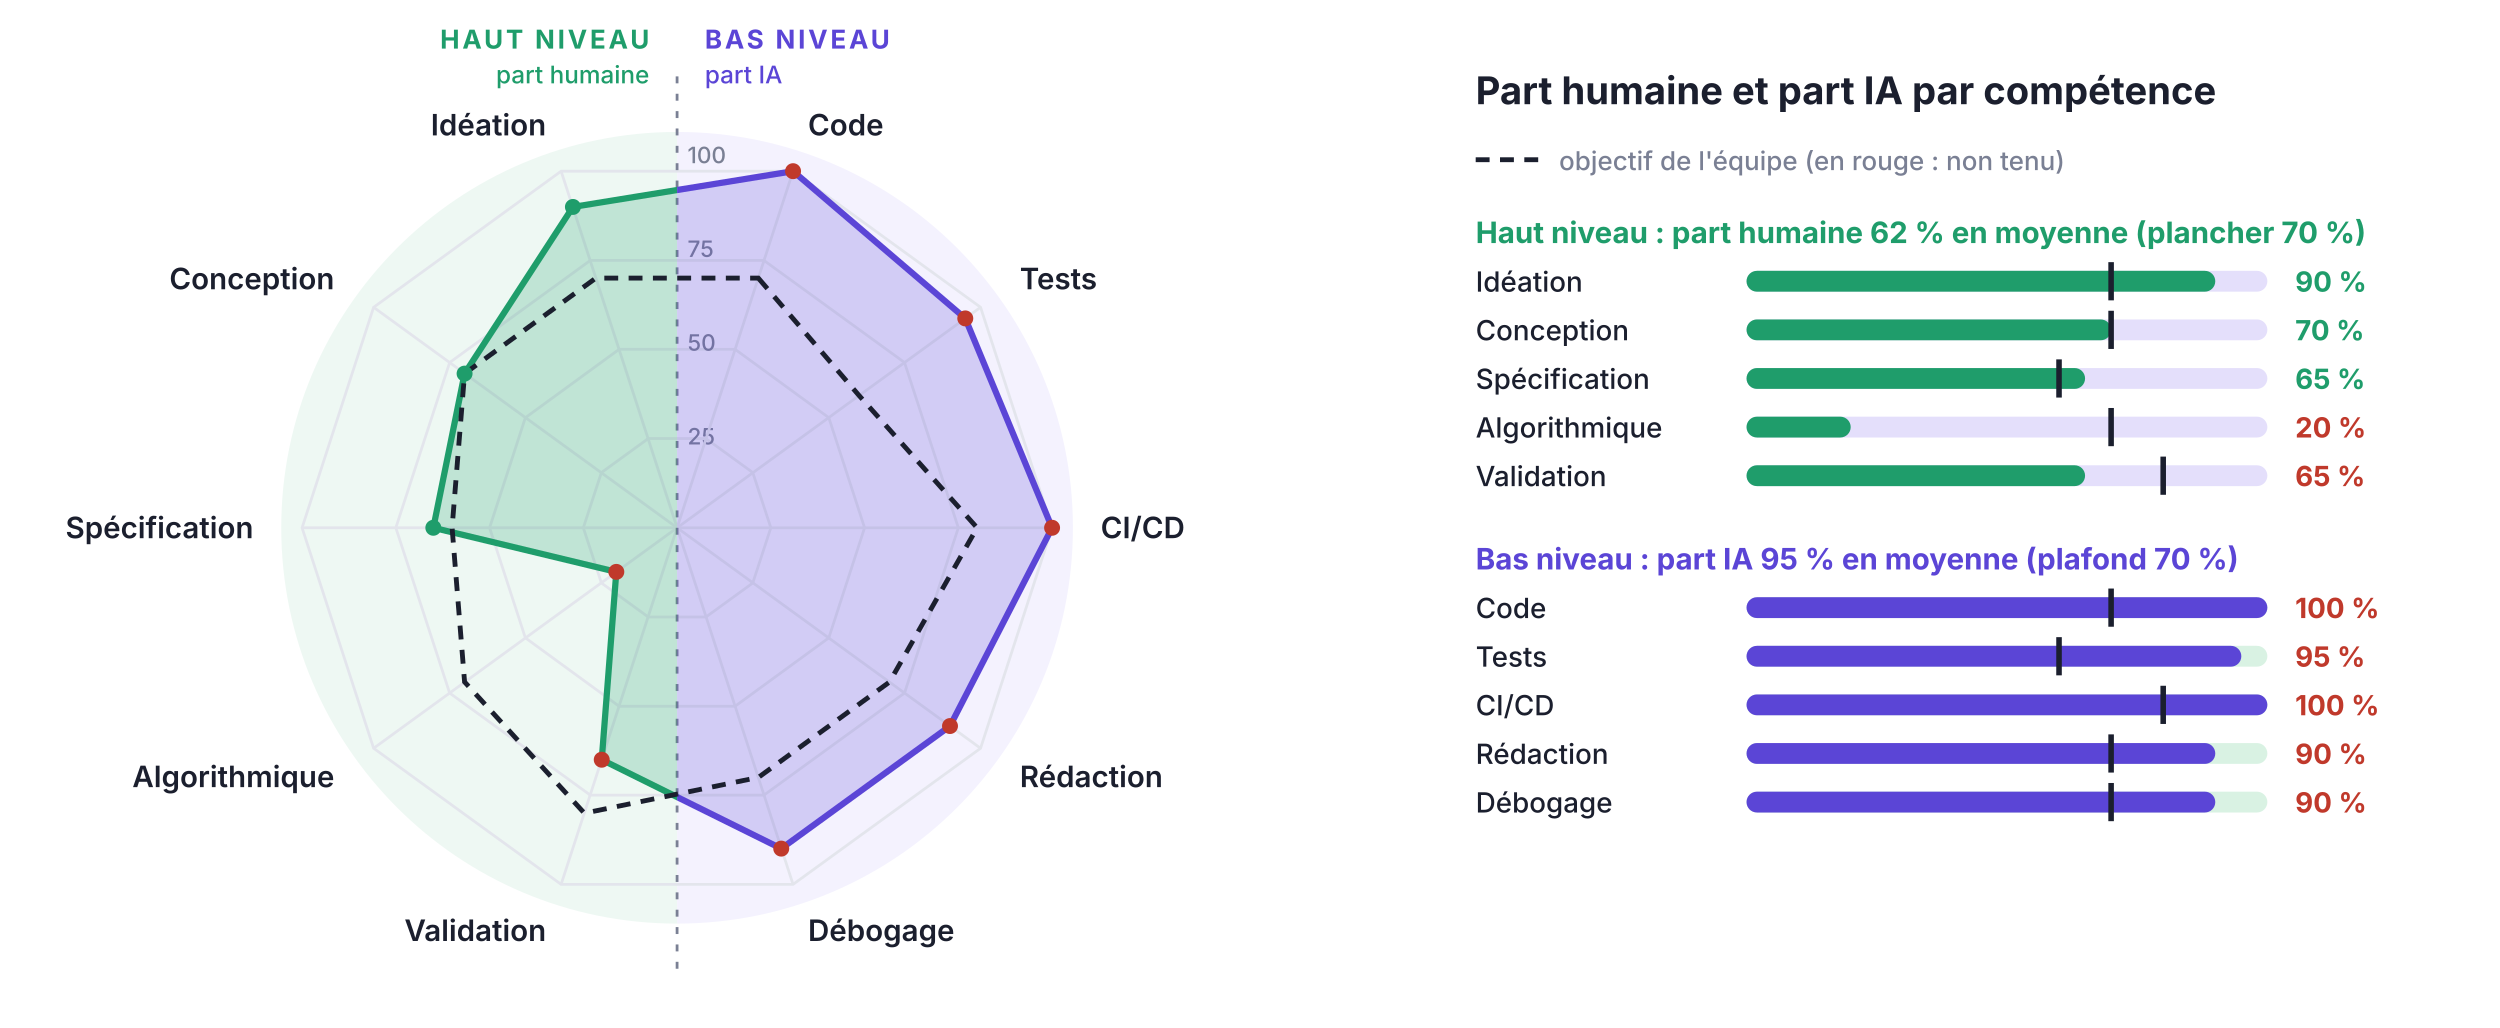
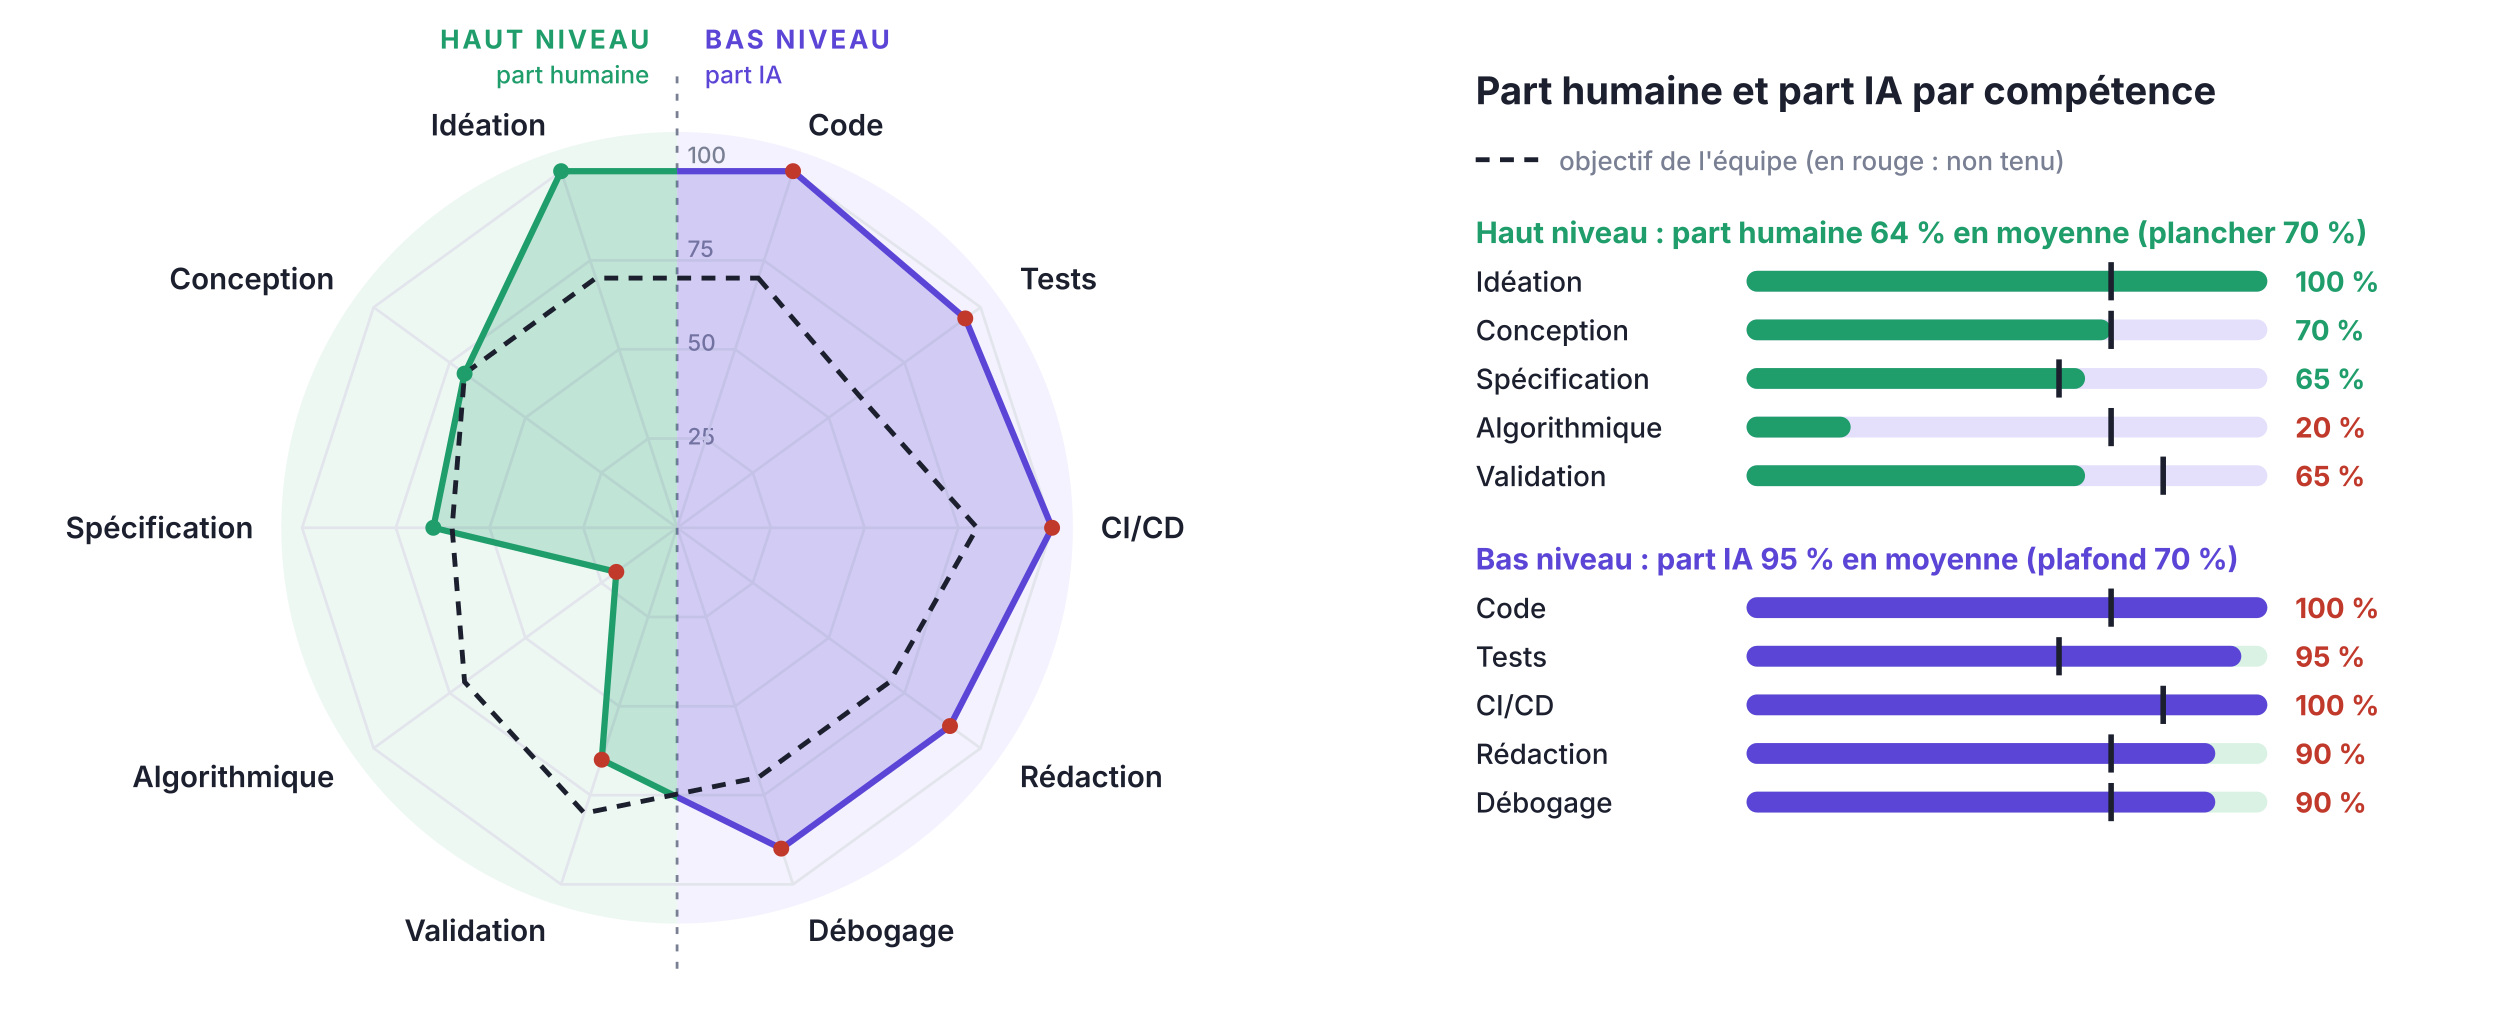
<svg xmlns="http://www.w3.org/2000/svg" viewBox="0 0 720 296" width="720" height="296">
  <defs>
    <clipPath id="moitie-haut">
      <rect x="0" y="0" width="195" height="296" />
    </clipPath>
    <clipPath id="moitie-bas">
      <rect x="195" y="0" width="720" height="296" />
    </clipPath>
  </defs>
  <path d="M195,38 A114,114 0 0 1 195,266 Z" fill="#f4f2fe" />
  <path d="M195,38 A114,114 0 0 0 195,266 Z" fill="#eef8f3" />
  <polygon points="203.3,126.3 216.8,136.1 222.0,152.0 216.8,167.9 203.3,177.7 186.7,177.7 173.2,167.9 168.0,152.0 173.2,136.1 186.7,126.3" fill="none" stroke="#e3e5ec" stroke-width="0.8" />
  <text x="198.0" y="128.0" font-family="Inter, 'Helvetica Neue', Helvetica, Arial, sans-serif" font-size="6.5" font-weight="500" fill="#7a8094" text-anchor="start">25</text>
  <polygon points="211.7,100.6 238.7,120.3 249.0,152.0 238.7,183.7 211.7,203.4 178.3,203.4 151.3,183.7 141.0,152.0 151.3,120.3 178.3,100.6" fill="none" stroke="#e3e5ec" stroke-width="0.8" />
  <text x="198.0" y="101.0" font-family="Inter, 'Helvetica Neue', Helvetica, Arial, sans-serif" font-size="6.5" font-weight="500" fill="#7a8094" text-anchor="start">50</text>
  <polygon points="220.0,75.0 260.5,104.4 276.0,152.0 260.5,199.6 220.0,229.0 170.0,229.0 129.5,199.6 114.0,152.0 129.5,104.4 170.0,75.0" fill="none" stroke="#e3e5ec" stroke-width="0.8" />
  <text x="198.0" y="74.0" font-family="Inter, 'Helvetica Neue', Helvetica, Arial, sans-serif" font-size="6.5" font-weight="500" fill="#7a8094" text-anchor="start">75</text>
  <polygon points="228.4,49.3 282.4,88.5 303.0,152.0 282.4,215.5 228.4,254.7 161.6,254.7 107.6,215.5 87.0,152.0 107.6,88.5 161.6,49.3" fill="none" stroke="#e3e5ec" stroke-width="0.8" />
  <text x="198.0" y="47.0" font-family="Inter, 'Helvetica Neue', Helvetica, Arial, sans-serif" font-size="6.5" font-weight="500" fill="#7a8094" text-anchor="start">100</text>
  <line x1="195" y1="152" x2="228.4" y2="49.3" stroke="#e3e5ec" stroke-width="0.8" />
  <text x="232.7" y="39.0" font-family="Inter, 'Helvetica Neue', Helvetica, Arial, sans-serif" font-size="8.5" font-weight="600" fill="#1b1f2e" text-anchor="start">Code</text>
  <line x1="195" y1="152" x2="282.4" y2="88.5" stroke="#e3e5ec" stroke-width="0.8" />
  <text x="293.7" y="83.3" font-family="Inter, 'Helvetica Neue', Helvetica, Arial, sans-serif" font-size="8.5" font-weight="600" fill="#1b1f2e" text-anchor="start">Tests</text>
  <line x1="195" y1="152" x2="303.0" y2="152.0" stroke="#e3e5ec" stroke-width="0.8" />
  <text x="317.0" y="155.0" font-family="Inter, 'Helvetica Neue', Helvetica, Arial, sans-serif" font-size="8.5" font-weight="600" fill="#1b1f2e" text-anchor="start">CI/CD</text>
  <line x1="195" y1="152" x2="282.4" y2="215.5" stroke="#e3e5ec" stroke-width="0.8" />
  <text x="293.7" y="226.7" font-family="Inter, 'Helvetica Neue', Helvetica, Arial, sans-serif" font-size="8.5" font-weight="600" fill="#1b1f2e" text-anchor="start">Rédaction</text>
  <line x1="195" y1="152" x2="228.4" y2="254.7" stroke="#e3e5ec" stroke-width="0.8" />
  <text x="232.7" y="271.0" font-family="Inter, 'Helvetica Neue', Helvetica, Arial, sans-serif" font-size="8.5" font-weight="600" fill="#1b1f2e" text-anchor="start">Débogage</text>
  <line x1="195" y1="152" x2="161.6" y2="254.7" stroke="#e3e5ec" stroke-width="0.8" />
  <text x="157.3" y="271.0" font-family="Inter, 'Helvetica Neue', Helvetica, Arial, sans-serif" font-size="8.5" font-weight="600" fill="#1b1f2e" text-anchor="end">Validation</text>
  <line x1="195" y1="152" x2="107.6" y2="215.5" stroke="#e3e5ec" stroke-width="0.8" />
  <text x="96.3" y="226.7" font-family="Inter, 'Helvetica Neue', Helvetica, Arial, sans-serif" font-size="8.5" font-weight="600" fill="#1b1f2e" text-anchor="end">Algorithmique</text>
  <line x1="195" y1="152" x2="87.0" y2="152.0" stroke="#e3e5ec" stroke-width="0.8" />
  <text x="73.0" y="155.0" font-family="Inter, 'Helvetica Neue', Helvetica, Arial, sans-serif" font-size="8.5" font-weight="600" fill="#1b1f2e" text-anchor="end">Spécification</text>
  <line x1="195" y1="152" x2="107.6" y2="88.5" stroke="#e3e5ec" stroke-width="0.8" />
  <text x="96.3" y="83.3" font-family="Inter, 'Helvetica Neue', Helvetica, Arial, sans-serif" font-size="8.5" font-weight="600" fill="#1b1f2e" text-anchor="end">Conception</text>
  <line x1="195" y1="152" x2="161.6" y2="49.3" stroke="#e3e5ec" stroke-width="0.8" />
  <text x="157.3" y="39.0" font-family="Inter, 'Helvetica Neue', Helvetica, Arial, sans-serif" font-size="8.5" font-weight="600" fill="#1b1f2e" text-anchor="end">Idéation</text>
  <line x1="195" y1="22" x2="195" y2="282" stroke="#7a8094" stroke-width="0.8" stroke-dasharray="2 3" />
  <text x="187.0" y="14.0" font-family="Inter, 'Helvetica Neue', Helvetica, Arial, sans-serif" font-size="7.5" font-weight="700" fill="#1f9d6b" text-anchor="end" letter-spacing="0.8">HAUT NIVEAU</text>
  <text x="187.0" y="24.0" font-family="Inter, 'Helvetica Neue', Helvetica, Arial, sans-serif" font-size="7" font-weight="500" fill="#1f9d6b" text-anchor="end">part humaine</text>
  <text x="203.0" y="14.0" font-family="Inter, 'Helvetica Neue', Helvetica, Arial, sans-serif" font-size="7.5" font-weight="700" fill="#5b45d6" text-anchor="start" letter-spacing="0.8">BAS NIVEAU</text>
  <text x="203.0" y="24.0" font-family="Inter, 'Helvetica Neue', Helvetica, Arial, sans-serif" font-size="7" font-weight="500" fill="#5b45d6" text-anchor="start">part IA</text>
  <g clip-path="url(#moitie-haut)">
-     <polygon points="228.4,49.3 278.0,91.7 303.0,152.0 273.6,209.1 225.0,244.4 173.3,218.8 177.5,164.7 124.8,152.0 133.8,107.6 165.0,59.6" fill="#1f9d6b" fill-opacity="0.22" stroke="#1f9d6b" stroke-width="1.8" stroke-linejoin="round" />
+     <polygon points="228.4,49.3 278.0,91.7 303.0,152.0 273.6,209.1 225.0,244.4 173.3,218.8 177.5,164.7 124.8,152.0 133.8,107.6 161.6,49.3" fill="#1f9d6b" fill-opacity="0.22" stroke="#1f9d6b" stroke-width="1.8" stroke-linejoin="round" />
    <polygon points="218.4,80.1 247.4,113.9 281.4,152.0 256.2,196.4 218.4,223.9 168.3,234.2 133.8,196.4 130.2,152.0 133.8,107.6 171.6,80.1" fill="none" stroke="#1b1f2e" stroke-width="1.4" stroke-dasharray="4 3" />
  </g>
  <g clip-path="url(#moitie-bas)">
-     <polygon points="228.4,49.3 278.0,91.7 303.0,152.0 273.6,209.1 225.0,244.4 173.3,218.8 177.5,164.7 124.8,152.0 133.8,107.6 165.0,59.6" fill="#5b45d6" fill-opacity="0.22" stroke="#5b45d6" stroke-width="1.8" stroke-linejoin="round" />
+     <polygon points="228.4,49.3 278.0,91.7 303.0,152.0 273.6,209.1 225.0,244.4 173.3,218.8 177.5,164.7 124.8,152.0 133.8,107.6 161.6,49.3" fill="#5b45d6" fill-opacity="0.22" stroke="#5b45d6" stroke-width="1.8" stroke-linejoin="round" />
    <polygon points="218.4,80.1 247.4,113.9 281.4,152.0 256.2,196.4 218.4,223.9 168.3,234.2 133.8,196.4 130.2,152.0 133.8,107.6 171.6,80.1" fill="none" stroke="#1b1f2e" stroke-width="1.4" stroke-dasharray="4 3" />
  </g>
  <circle cx="228.4" cy="49.3" r="2.3" fill="#c0392b" />
  <circle cx="278.0" cy="91.7" r="2.3" fill="#c0392b" />
  <circle cx="303.0" cy="152.0" r="2.3" fill="#c0392b" />
  <circle cx="273.6" cy="209.1" r="2.3" fill="#c0392b" />
  <circle cx="225.0" cy="244.4" r="2.3" fill="#c0392b" />
  <circle cx="173.3" cy="218.8" r="2.3" fill="#c0392b" />
  <circle cx="177.5" cy="164.7" r="2.3" fill="#c0392b" />
  <circle cx="124.8" cy="152.0" r="2.3" fill="#1f9d6b" />
  <circle cx="133.8" cy="107.6" r="2.3" fill="#1f9d6b" />
-   <circle cx="165.0" cy="59.6" r="2.3" fill="#1f9d6b" />
+   <circle cx="161.6" cy="49.3" r="2.3" fill="#1f9d6b" />
  <text x="425.0" y="30.0" font-family="Inter, 'Helvetica Neue', Helvetica, Arial, sans-serif" font-size="11" font-weight="700" fill="#1b1f2e" text-anchor="start">Part humaine et part IA par compétence</text>
  <line x1="425" y1="46" x2="443" y2="46" stroke="#1b1f2e" stroke-width="1.4" stroke-dasharray="4 3" />
  <text x="449.0" y="49.0" font-family="Inter, 'Helvetica Neue', Helvetica, Arial, sans-serif" font-size="7.5" font-weight="500" fill="#7a8094" text-anchor="start">objectif de l'équipe (en rouge : non tenu)</text>
-   <text x="425.0" y="70.0" font-family="Inter, 'Helvetica Neue', Helvetica, Arial, sans-serif" font-size="8.5" font-weight="700" fill="#1f9d6b" text-anchor="start">Haut niveau : part humaine 62 % en moyenne (plancher 70 %)</text>
+   <text x="425.0" y="70.0" font-family="Inter, 'Helvetica Neue', Helvetica, Arial, sans-serif" font-size="8.5" font-weight="700" fill="#1f9d6b" text-anchor="start">Haut niveau : part humaine 64 % en moyenne (plancher 70 %)</text>
  <text x="425.0" y="84.0" font-family="Inter, 'Helvetica Neue', Helvetica, Arial, sans-serif" font-size="8" font-weight="500" fill="#1b1f2e" text-anchor="start">Idéation</text>
  <rect x="503" y="78" width="150" height="6" rx="3" fill="#e4dffb" />
-   <rect x="503" y="78" width="135.0" height="6" rx="3" fill="#1f9d6b" />
+   <rect x="503" y="78" width="150.0" height="6" rx="3" fill="#1f9d6b" />
  <line x1="608.0" y1="75.5" x2="608.0" y2="86.5" stroke="#1b1f2e" stroke-width="1.6" />
-   <text x="661.0" y="84.0" font-family="Inter, 'Helvetica Neue', Helvetica, Arial, sans-serif" font-size="8" font-weight="700" fill="#1f9d6b" text-anchor="start">90 %</text>
+   <text x="661.0" y="84.0" font-family="Inter, 'Helvetica Neue', Helvetica, Arial, sans-serif" font-size="8" font-weight="700" fill="#1f9d6b" text-anchor="start">100 %</text>
  <text x="425.0" y="98.0" font-family="Inter, 'Helvetica Neue', Helvetica, Arial, sans-serif" font-size="8" font-weight="500" fill="#1b1f2e" text-anchor="start">Conception</text>
  <rect x="503" y="92" width="150" height="6" rx="3" fill="#e4dffb" />
  <rect x="503" y="92" width="105.0" height="6" rx="3" fill="#1f9d6b" />
  <line x1="608.0" y1="89.5" x2="608.0" y2="100.5" stroke="#1b1f2e" stroke-width="1.6" />
  <text x="661.0" y="98.0" font-family="Inter, 'Helvetica Neue', Helvetica, Arial, sans-serif" font-size="8" font-weight="700" fill="#1f9d6b" text-anchor="start">70 %</text>
  <text x="425.0" y="112.0" font-family="Inter, 'Helvetica Neue', Helvetica, Arial, sans-serif" font-size="8" font-weight="500" fill="#1b1f2e" text-anchor="start">Spécification</text>
  <rect x="503" y="106" width="150" height="6" rx="3" fill="#e4dffb" />
  <rect x="503" y="106" width="97.5" height="6" rx="3" fill="#1f9d6b" />
  <line x1="593.0" y1="103.5" x2="593.0" y2="114.5" stroke="#1b1f2e" stroke-width="1.6" />
  <text x="661.0" y="112.0" font-family="Inter, 'Helvetica Neue', Helvetica, Arial, sans-serif" font-size="8" font-weight="700" fill="#1f9d6b" text-anchor="start">65 %</text>
  <text x="425.0" y="126.0" font-family="Inter, 'Helvetica Neue', Helvetica, Arial, sans-serif" font-size="8" font-weight="500" fill="#1b1f2e" text-anchor="start">Algorithmique</text>
  <rect x="503" y="120" width="150" height="6" rx="3" fill="#e4dffb" />
  <rect x="503" y="120" width="30.0" height="6" rx="3" fill="#1f9d6b" />
  <line x1="608.0" y1="117.5" x2="608.0" y2="128.5" stroke="#1b1f2e" stroke-width="1.6" />
  <text x="661.0" y="126.0" font-family="Inter, 'Helvetica Neue', Helvetica, Arial, sans-serif" font-size="8" font-weight="700" fill="#c0392b" text-anchor="start">20 %</text>
  <text x="425.0" y="140.0" font-family="Inter, 'Helvetica Neue', Helvetica, Arial, sans-serif" font-size="8" font-weight="500" fill="#1b1f2e" text-anchor="start">Validation</text>
  <rect x="503" y="134" width="150" height="6" rx="3" fill="#e4dffb" />
  <rect x="503" y="134" width="97.5" height="6" rx="3" fill="#1f9d6b" />
  <line x1="623.0" y1="131.5" x2="623.0" y2="142.5" stroke="#1b1f2e" stroke-width="1.6" />
  <text x="661.0" y="140.0" font-family="Inter, 'Helvetica Neue', Helvetica, Arial, sans-serif" font-size="8" font-weight="700" fill="#c0392b" text-anchor="start">65 %</text>
  <text x="425.0" y="164.0" font-family="Inter, 'Helvetica Neue', Helvetica, Arial, sans-serif" font-size="8.5" font-weight="700" fill="#5b45d6" text-anchor="start">Bas niveau : part IA 95 % en moyenne (plafond 70 %)</text>
  <text x="425.0" y="178.0" font-family="Inter, 'Helvetica Neue', Helvetica, Arial, sans-serif" font-size="8" font-weight="500" fill="#1b1f2e" text-anchor="start">Code</text>
  <rect x="503" y="172" width="150" height="6" rx="3" fill="#d9f2e3" />
  <rect x="503" y="172" width="150.0" height="6" rx="3" fill="#5b45d6" />
  <line x1="608.0" y1="169.5" x2="608.0" y2="180.5" stroke="#1b1f2e" stroke-width="1.6" />
  <text x="661.0" y="178.0" font-family="Inter, 'Helvetica Neue', Helvetica, Arial, sans-serif" font-size="8" font-weight="700" fill="#c0392b" text-anchor="start">100 %</text>
  <text x="425.0" y="192.0" font-family="Inter, 'Helvetica Neue', Helvetica, Arial, sans-serif" font-size="8" font-weight="500" fill="#1b1f2e" text-anchor="start">Tests</text>
  <rect x="503" y="186" width="150" height="6" rx="3" fill="#d9f2e3" />
  <rect x="503" y="186" width="142.5" height="6" rx="3" fill="#5b45d6" />
  <line x1="593.0" y1="183.5" x2="593.0" y2="194.5" stroke="#1b1f2e" stroke-width="1.6" />
  <text x="661.0" y="192.0" font-family="Inter, 'Helvetica Neue', Helvetica, Arial, sans-serif" font-size="8" font-weight="700" fill="#c0392b" text-anchor="start">95 %</text>
  <text x="425.0" y="206.0" font-family="Inter, 'Helvetica Neue', Helvetica, Arial, sans-serif" font-size="8" font-weight="500" fill="#1b1f2e" text-anchor="start">CI/CD</text>
  <rect x="503" y="200" width="150" height="6" rx="3" fill="#d9f2e3" />
  <rect x="503" y="200" width="150.0" height="6" rx="3" fill="#5b45d6" />
  <line x1="623.0" y1="197.5" x2="623.0" y2="208.5" stroke="#1b1f2e" stroke-width="1.6" />
  <text x="661.0" y="206.0" font-family="Inter, 'Helvetica Neue', Helvetica, Arial, sans-serif" font-size="8" font-weight="700" fill="#c0392b" text-anchor="start">100 %</text>
  <text x="425.0" y="220.0" font-family="Inter, 'Helvetica Neue', Helvetica, Arial, sans-serif" font-size="8" font-weight="500" fill="#1b1f2e" text-anchor="start">Rédaction</text>
  <rect x="503" y="214" width="150" height="6" rx="3" fill="#d9f2e3" />
  <rect x="503" y="214" width="135.0" height="6" rx="3" fill="#5b45d6" />
  <line x1="608.0" y1="211.5" x2="608.0" y2="222.5" stroke="#1b1f2e" stroke-width="1.6" />
  <text x="661.0" y="220.0" font-family="Inter, 'Helvetica Neue', Helvetica, Arial, sans-serif" font-size="8" font-weight="700" fill="#c0392b" text-anchor="start">90 %</text>
  <text x="425.0" y="234.0" font-family="Inter, 'Helvetica Neue', Helvetica, Arial, sans-serif" font-size="8" font-weight="500" fill="#1b1f2e" text-anchor="start">Débogage</text>
  <rect x="503" y="228" width="150" height="6" rx="3" fill="#d9f2e3" />
  <rect x="503" y="228" width="135.0" height="6" rx="3" fill="#5b45d6" />
  <line x1="608.0" y1="225.5" x2="608.0" y2="236.5" stroke="#1b1f2e" stroke-width="1.6" />
  <text x="661.0" y="234.0" font-family="Inter, 'Helvetica Neue', Helvetica, Arial, sans-serif" font-size="8" font-weight="700" fill="#c0392b" text-anchor="start">90 %</text>
</svg>
